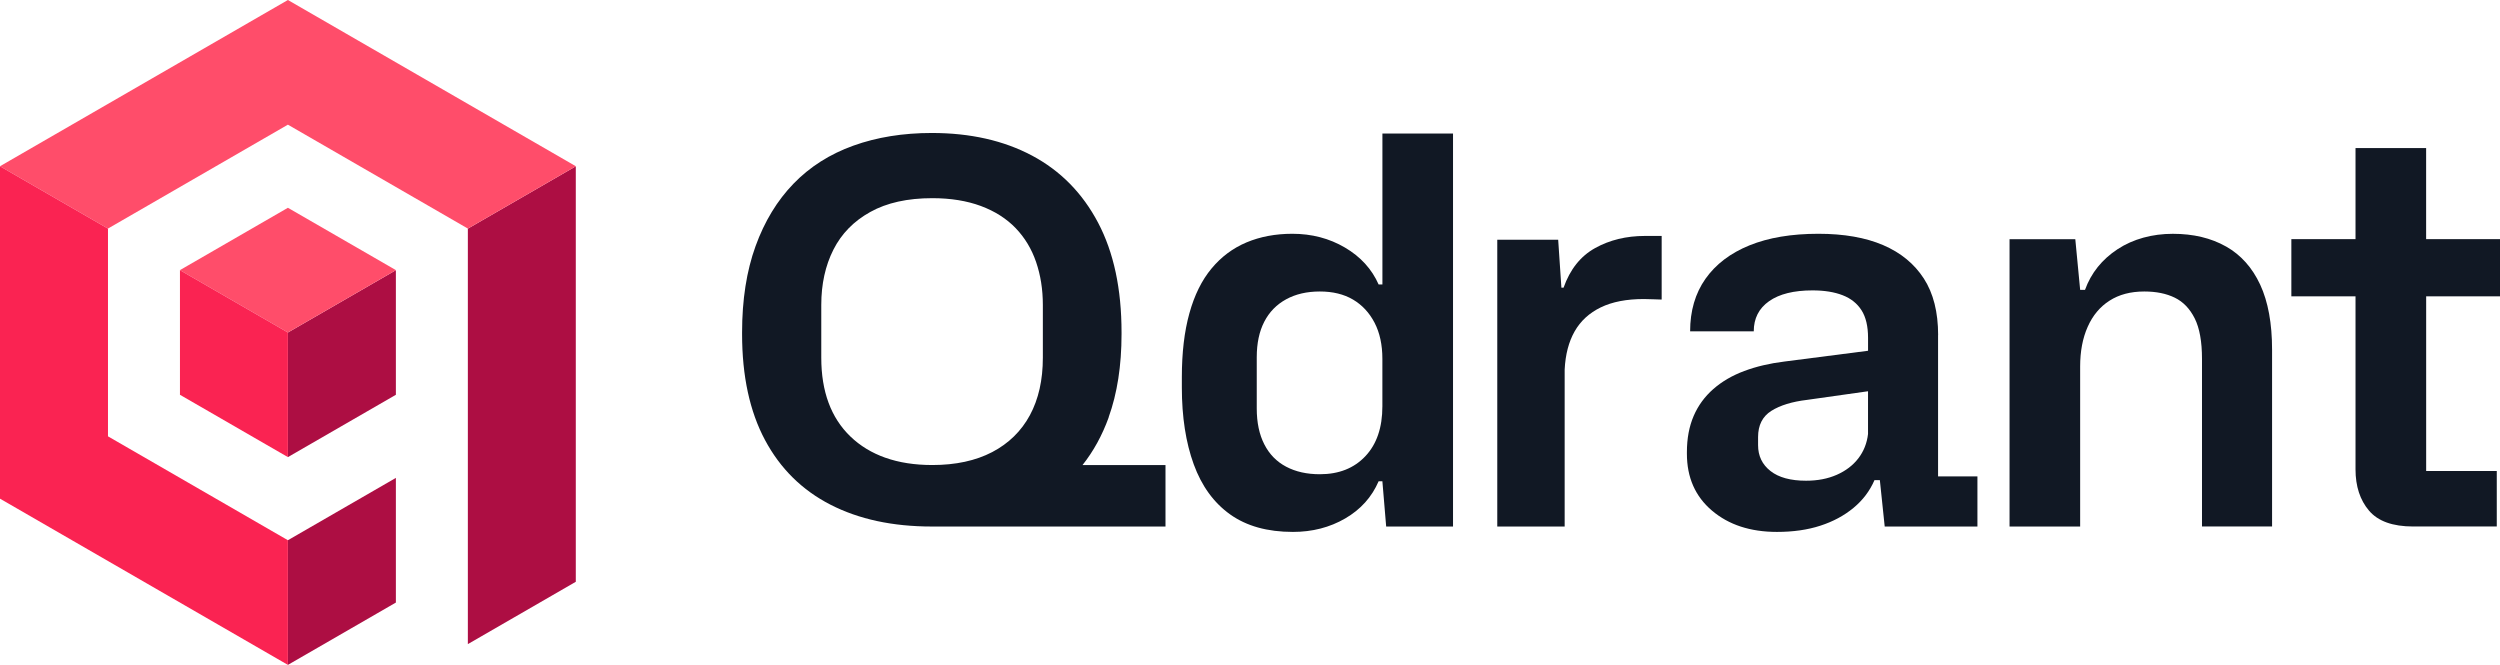
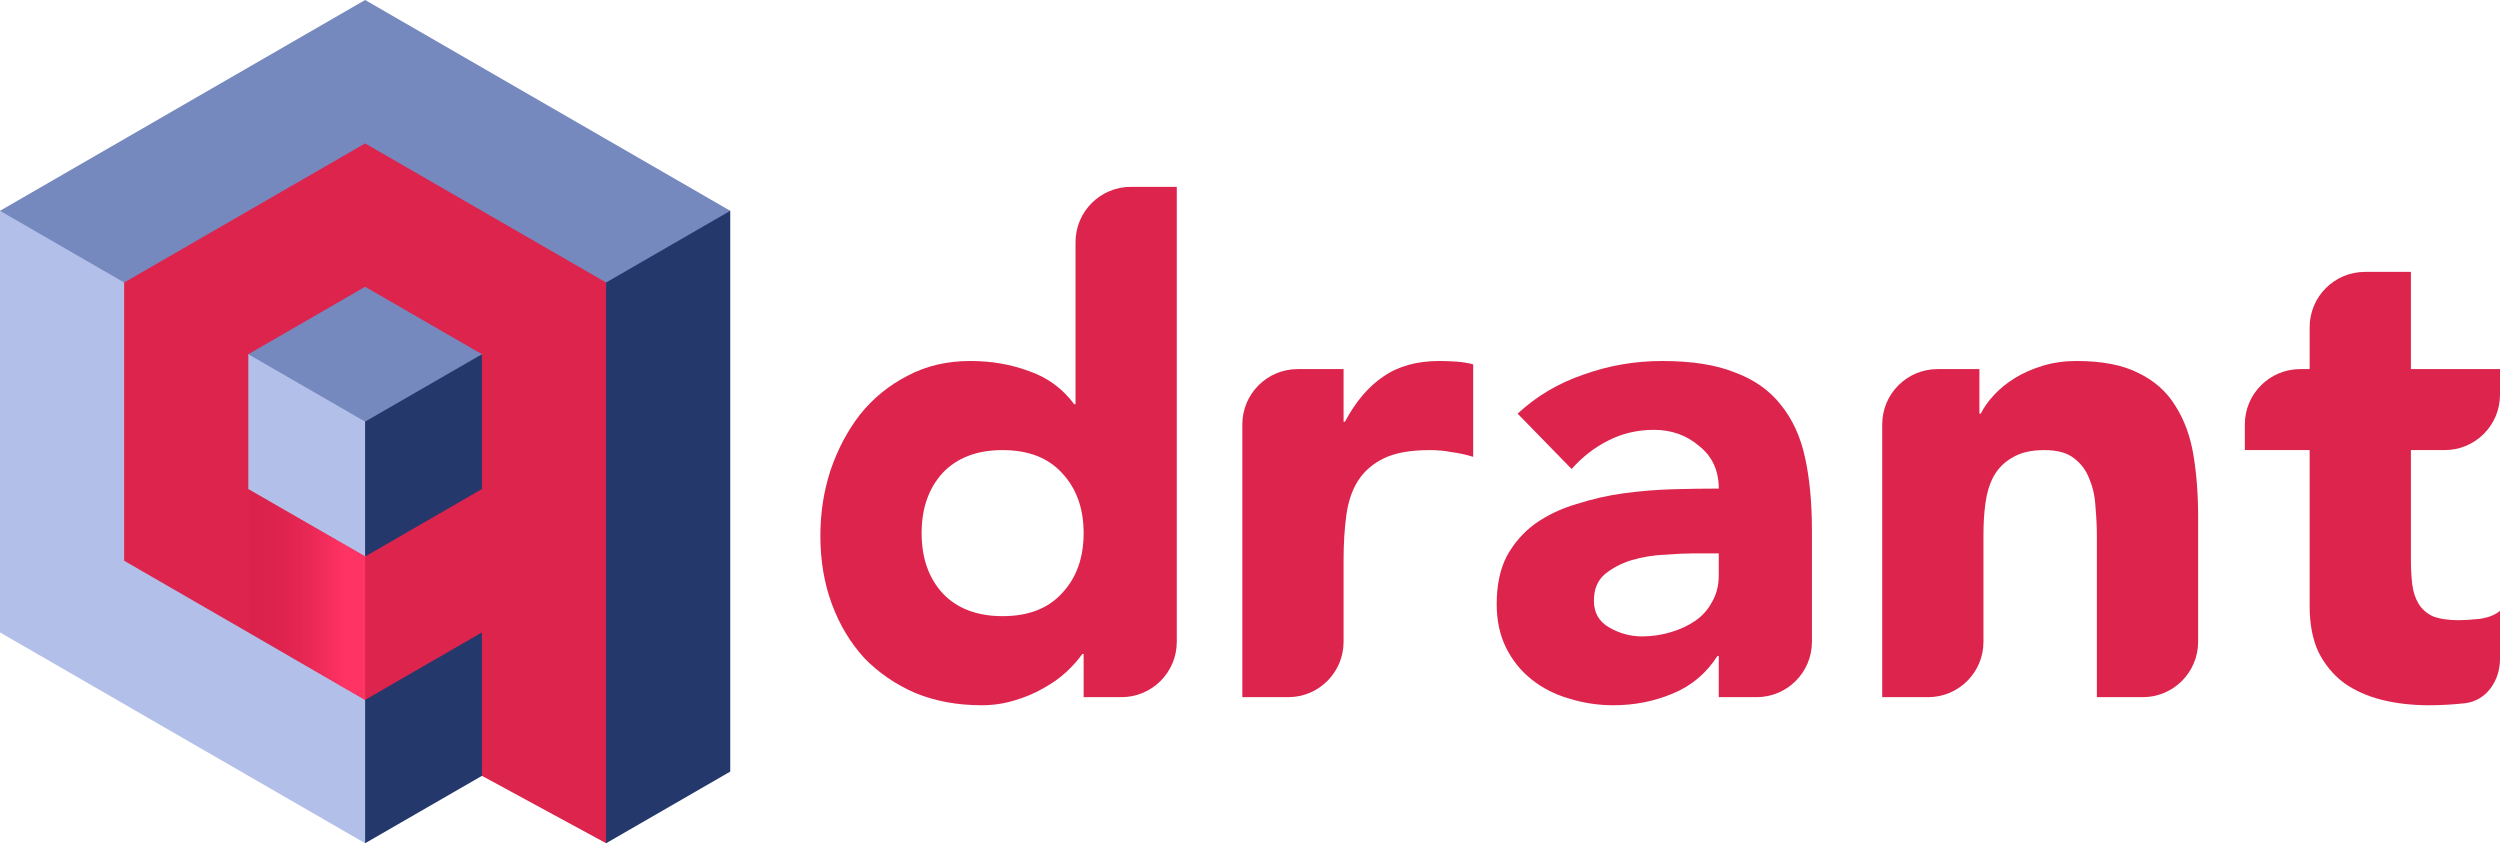
- <svg xmlns="http://www.w3.org/2000/svg" id="Capa_2" data-name="Capa 2" viewBox="0 0 752 200">
-   <defs>
-     <style>
-       .cls-1 {
-         fill: #fa2352;
-       }
- 
-       .cls-2 {
-         fill: #111824;
-       }
- 
-       .cls-3 {
-         fill: #ad0e43;
-       }
- 
-       .cls-4 {
-         fill: #ff4d6a;
-       }
-     </style>
+ <svg xmlns="http://www.w3.org/2000/svg" width="451.837" height="152.402" viewBox="0 0 451.837 152.402" fill="none" version="1.1" id="svg47">
+   <path d="m 212.686,116 c 0,5.523 -4.477,10.001 -10,10.001 h -6.836 v -7.808 h -0.244 c -0.732,1.057 -1.708,2.155 -2.928,3.293 -1.139,1.058 -2.521,2.034 -4.148,2.929 -1.545,0.894 -3.294,1.626 -5.246,2.196 -1.871,0.569 -3.823,0.853 -5.856,0.853 -4.392,0 -8.377,-0.732 -11.956,-2.196 -3.579,-1.545 -6.669,-3.66 -9.272,-6.344 -2.521,-2.765 -4.473,-6.018 -5.856,-9.759 -1.383,-3.742 -2.074,-7.849 -2.074,-12.322 0,-4.148 0.61,-8.093 1.83,-11.835 1.301,-3.822 3.091,-7.198 5.368,-10.126 2.359,-2.928 5.205,-5.245 8.54,-6.954 3.335,-1.789 7.117,-2.684 11.346,-2.684 3.823,0 7.361,0.61 10.614,1.83 3.335,1.139 6.059,3.131 8.174,5.979 h 0.244 V 43.769 c 0,-5.523 4.477,-10 10,-10 h 8.3 z M 195.85,96.354 c 0,-4.473 -1.301,-8.092 -3.904,-10.858 -2.521,-2.765 -6.1,-4.148 -10.736,-4.148 -4.636,0 -8.255,1.383 -10.858,4.148 -2.521,2.766 -3.782,6.385 -3.782,10.858 0,4.474 1.261,8.093 3.782,10.858 2.603,2.766 6.222,4.149 10.858,4.149 4.636,0 8.215,-1.383 10.736,-4.149 2.603,-2.765 3.904,-6.384 3.904,-10.858 z" fill="#dc244c" id="path10" />
+   <path d="m 224.532,76.708 c 0,-5.522 4.477,-9.999 10,-9.999 h 8.3 v 9.515 h 0.244 c 1.952,-3.659 4.27,-6.384 6.954,-8.174 2.684,-1.871 6.059,-2.806 10.126,-2.806 1.057,0 2.114,0.041 3.172,0.122 1.057,0.081 2.033,0.244 2.928,0.488 V 82.569 c -1.302,-0.407 -2.603,-0.692 -3.904,-0.855 -1.22,-0.244 -2.522,-0.366 -3.904,-0.366 -3.498,0 -6.263,0.488 -8.296,1.464 -2.034,0.976 -3.62,2.359 -4.758,4.148 -1.058,1.708 -1.749,3.782 -2.074,6.222 -0.326,2.441 -0.488,5.124 -0.488,8.052 V 116 c 0,5.523 -4.477,10.001 -10,10.001 h -8.3 z" fill="#dc244c" id="path12" />
+   <path d="m 310.643,118.559 h -0.244 c -2.033,3.172 -4.758,5.449 -8.174,6.832 -3.334,1.382 -6.872,2.073 -10.614,2.073 -2.765,0 -5.449,-0.406 -8.052,-1.219 -2.521,-0.732 -4.758,-1.871 -6.71,-3.416 -1.952,-1.546 -3.497,-3.457 -4.636,-5.735 -1.138,-2.277 -1.708,-4.92 -1.708,-7.929 0,-3.416 0.61,-6.304 1.83,-8.662 1.302,-2.359 3.01,-4.311 5.124,-5.856 2.196,-1.546 4.677,-2.725 7.442,-3.538 2.766,-0.895 5.612,-1.546 8.54,-1.953 3.01,-0.406 5.978,-0.65 8.906,-0.732 3.01,-0.081 5.775,-0.121 8.296,-0.121 0,-3.254 -1.179,-5.816 -3.538,-7.687 -2.277,-1.952 -5.002,-2.928 -8.174,-2.928 -3.009,0 -5.774,0.651 -8.296,1.952 -2.44,1.221 -4.636,2.929 -6.588,5.124 l -9.76,-10.004 c 3.416,-3.171 7.402,-5.53 11.956,-7.075 4.555,-1.627 9.272,-2.44 14.152,-2.44 5.368,0 9.76,0.691 13.176,2.074 3.498,1.301 6.263,3.253 8.296,5.856 2.115,2.603 3.579,5.816 4.392,9.638 0.814,3.742 1.22,8.093 1.22,13.054 v 20.135 c 0,5.522 -4.477,10 -10,10 h -6.836 z m -4.514,-18.545 c -1.382,0 -3.131,0.082 -5.246,0.244 -2.033,0.082 -4.026,0.407 -5.978,0.976 -1.87,0.57 -3.497,1.424 -4.88,2.562 -1.301,1.139 -1.952,2.725 -1.952,4.759 0,2.196 0.936,3.822 2.806,4.879 1.871,1.058 3.823,1.586 5.856,1.586 1.79,0 3.498,-0.244 5.124,-0.732 1.708,-0.488 3.213,-1.179 4.514,-2.074 1.302,-0.894 2.318,-2.033 3.05,-3.416 0.814,-1.382 1.22,-3.009 1.22,-4.879 v -3.905 z" fill="#dc244c" id="path14" />
+   <path d="m 340.181,76.708 c 0,-5.522 4.477,-9.999 10,-9.999 h 7.568 V 74.76 h 0.244 c 0.569,-1.138 1.382,-2.277 2.44,-3.416 1.057,-1.139 2.318,-2.155 3.782,-3.05 1.464,-0.895 3.131,-1.627 5.002,-2.196 1.87,-0.569 3.904,-0.854 6.1,-0.854 4.636,0 8.377,0.732 11.224,2.196 2.846,1.383 5.042,3.335 6.588,5.856 1.626,2.522 2.724,5.49 3.294,8.906 0.569,3.416 0.854,7.117 0.854,11.103 V 116 c 0,5.523 -4.477,10.001 -10,10.001 h -8.3 V 96.964 c 0,-1.708 -0.082,-3.456 -0.244,-5.246 -0.082,-1.87 -0.448,-3.578 -1.098,-5.123 -0.57,-1.546 -1.505,-2.807 -2.806,-3.783 -1.22,-0.976 -3.01,-1.464 -5.368,-1.464 -2.359,0 -4.27,0.448 -5.734,1.342 -1.464,0.814 -2.603,1.952 -3.416,3.416 -0.732,1.383 -1.22,2.969 -1.464,4.758 -0.244,1.79 -0.366,3.66 -0.366,5.612 V 116 c 0,5.523 -4.477,10.001 -10,10.001 h -8.3 z" fill="#dc244c" id="path16" />
+   <path d="m 451.837,71.349 c 0,5.522 -4.477,9.999 -10,9.999 h -6.104 v 19.765 c 0,1.626 0.082,3.131 0.244,4.513 0.163,1.302 0.529,2.44 1.098,3.416 0.57,0.976 1.424,1.749 2.562,2.319 1.22,0.488 2.806,0.731 4.758,0.731 0.976,0 2.237,-0.081 3.782,-0.244 1.627,-0.244 2.847,-0.731 3.66,-1.463 v 8.724 c 0,3.915 -2.452,7.557 -6.344,7.989 v 0 c -2.196,0.244 -4.351,0.366 -6.466,0.366 -3.09,0 -5.937,-0.325 -8.54,-0.976 -2.602,-0.65 -4.88,-1.667 -6.832,-3.049 -1.952,-1.464 -3.497,-3.335 -4.636,-5.613 -1.057,-2.277 -1.586,-5.042 -1.586,-8.295 V 81.348 h -11.712 v -4.64 c 0,-5.522 4.478,-9.999 10,-9.999 h 1.712 v -7.568 c 0,-5.523 4.478,-10 10,-10 h 8.3 v 17.568 h 16.104 z" fill="#dc244c" id="path18" />
+   <path fill-rule="evenodd" clip-rule="evenodd" d="M 103.789,140.085 100.751,56.302 95.247,34.212 131.982,38.101 V 139.451 l -22.44,12.951 z" fill="#24386c" id="path22" />
+   <path fill-rule="evenodd" clip-rule="evenodd" d="M 131.982,38.1 109.542,51.06 63.234,40.902 9.031,62.971 7e-4,38.1 32.991,19.05 65.991,0 98.982,19.05 Z" fill="#7589be" id="path24" />
+   <path fill-rule="evenodd" clip-rule="evenodd" d="M 0,38.1 22.44,51.06 35.448,89.746 79.369,124.888 65.991,152.4 32.991,133.349 0,114.299 V 38.099" fill="#b2bfe8" id="path26" />
+   <path fill-rule="evenodd" clip-rule="evenodd" d="M 80.868,104.559 65.991,126.491 v 25.91 l 21.11,-12.18 10.877,-16.242" fill="#24386c" id="path28" />
+   <path fill-rule="evenodd" clip-rule="evenodd" d="M 66,100.586 44.881,64.021 49.43,51.902 66.723,43.517 76.312,53.165 87.101,64.021 Z" fill="#7589be" id="path30" />
+   <path fill-rule="evenodd" clip-rule="evenodd" d="m 44.881,64.022 21.11,12.18 v 24.38 L 46.467,101.422 34.657,86.342 44.881,64.022" fill="#b2bfe8" id="path32" />
+   <path fill-rule="evenodd" clip-rule="evenodd" d="M 65.991,76.2 87.101,64.021 101.468,87.942 84.082,102.307 65.991,100.58 Z" fill="#24386c" id="path34" />
+   <path fill-rule="evenodd" clip-rule="evenodd" d="m 87.101,140.219 22.44,12.181 V 51.06 L 87.761,38.49 65.991,25.921 44.211,38.49 22.441,51.06 v 50.289 l 21.77,12.57 21.78,12.571 21.11,-12.191 z m 0,-51.83 -21.11,12.19 -21.11,-12.19 v -24.37 l 21.11,-12.19 21.11,12.19 v 24.37" fill="#dc244c" id="path36" />
+   <path d="M 66,126.5 V 100.586 L 45,88.5 v 25.871 z" fill="url(#paint0_linear_425_56)" id="path38" style="fill:url(#paint0_linear_425_56)" />
+   <defs id="defs45">
+     <linearGradient id="paint0_linear_425_56" x1="62.128" y1="105.544" x2="41.202" y2="105.544" gradientUnits="userSpaceOnUse">
+       <stop stop-color="#FF3364" id="stop40" />
+       <stop offset="1" stop-color="#C91540" stop-opacity="0" id="stop42" />
+     </linearGradient>
  </defs>
-   <g id="Vectors">
-     <g>
-       <g>
-         <path class="cls-2" d="M333.47,125.54c2.59-7.19,3.89-15.54,3.89-25.05v-.49c0-13.08-2.35-24.08-7.05-33s-11.33-15.65-19.86-20.19c-8.54-4.54-18.6-6.81-30.16-6.81-8.65,0-16.52,1.27-23.59,3.81-7.08,2.54-13.08,6.35-18,11.43-4.92,5.08-8.73,11.35-11.43,18.81-2.7,7.46-4.05,16.11-4.05,25.95v.49c0,12.65,2.3,23.27,6.89,31.86,4.59,8.6,11.16,15.08,19.7,19.46,8.54,4.38,18.7,6.57,30.49,6.57h70.28v-18.49h-24.96c3.29-4.14,5.91-8.92,7.88-14.35ZM266.34,137.7c-4.11-1.46-7.62-3.59-10.54-6.41-2.92-2.81-5.11-6.19-6.57-10.14-1.46-3.95-2.19-8.46-2.19-13.54v-15.89c0-6.27,1.22-11.81,3.65-16.62,2.43-4.81,6.13-8.59,11.11-11.35,4.97-2.76,11.19-4.14,18.65-4.14,5.51,0,10.38.79,14.59,2.35,4.22,1.57,7.7,3.79,10.46,6.65,2.76,2.87,4.81,6.27,6.16,10.22,1.35,3.95,2.03,8.24,2.03,12.89v15.89c0,6.71-1.3,12.46-3.89,17.27-2.6,4.81-6.38,8.51-11.35,11.11-4.97,2.59-10.97,3.89-18,3.89-5.3,0-10-.73-14.11-2.19Z" />
-         <path class="cls-2" d="M415.82,85.57h-1.13c-2.06-4.65-5.43-8.35-10.14-11.11-4.7-2.76-9.97-4.14-15.81-4.14-5.08,0-9.68.87-13.78,2.59-4.11,1.73-7.62,4.35-10.54,7.87-2.92,3.51-5.14,8-6.65,13.46-1.52,5.46-2.27,11.87-2.27,19.22v3.08c0,8.87,1.19,16.57,3.57,23.11,2.38,6.54,6.03,11.57,10.95,15.08,4.92,3.51,11.21,5.27,18.89,5.27,5.84,0,11.08-1.35,15.73-4.05,4.65-2.7,8-6.43,10.05-11.19h1.13l1.14,13.62h20.11V40.16h-21.24v45.41ZM415.82,122.22c0,6.38-1.7,11.38-5.11,15-3.41,3.62-7.97,5.43-13.7,5.43-3.89,0-7.27-.75-10.14-2.27-2.87-1.51-5.06-3.76-6.57-6.73-1.52-2.97-2.27-6.57-2.27-10.78v-15.41c0-4.22.76-7.78,2.27-10.7,1.51-2.92,3.7-5.16,6.57-6.73,2.86-1.57,6.24-2.35,10.14-2.35s7.22.81,9.97,2.43,4.92,3.95,6.49,6.97c1.57,3.03,2.35,6.65,2.35,10.86v14.27Z" />
-         <path class="cls-2" d="M582.99,100.81c0-6.92-1.43-12.59-4.3-17.03-2.87-4.43-6.95-7.78-12.24-10.05-5.3-2.27-11.78-3.41-19.46-3.41-8.11,0-15.03,1.16-20.76,3.49-5.73,2.33-10.13,5.68-13.22,10.05-3.08,4.38-4.62,9.65-4.62,15.81h19.14c0-3.89,1.54-6.92,4.62-9.08,3.08-2.16,7.43-3.24,13.05-3.24,3.57,0,6.59.49,9.08,1.46,2.49.97,4.38,2.49,5.68,4.54,1.3,2.05,1.95,4.81,1.95,8.27v3.89l-25.14,3.24c-4.43.54-8.46,1.49-12.08,2.84-3.62,1.35-6.73,3.16-9.32,5.43-2.59,2.27-4.57,4.97-5.92,8.11-1.35,3.14-2.03,6.76-2.03,10.86v.49c0,7.14,2.51,12.84,7.54,17.11,5.03,4.27,11.54,6.41,19.54,6.41,4.87,0,9.22-.62,13.05-1.87,3.84-1.24,7.16-3.03,9.97-5.35,2.81-2.32,4.92-5.11,6.32-8.35h1.62l1.46,13.95h27.89v-15.08h-11.84v-42.49ZM561.91,130.49c-.32,2.81-1.3,5.27-2.92,7.38s-3.79,3.76-6.49,4.95c-2.7,1.19-5.78,1.78-9.24,1.78-4.65,0-8.22-.97-10.7-2.92-2.49-1.95-3.73-4.54-3.73-7.78v-2.43c0-3.57,1.32-6.19,3.97-7.87,2.65-1.67,6.24-2.78,10.78-3.32l18.32-2.59v12.81Z" />
-         <path class="cls-2" d="M669.57,74.14c-4.49-2.54-9.81-3.81-15.97-3.81s-11.92,1.54-16.62,4.62c-4.7,3.08-7.97,7.16-9.81,12.24h-1.46l-1.46-15.24h-19.78v86.43h21.24v-48.16c0-4.54.75-8.51,2.27-11.92,1.51-3.41,3.7-6.03,6.57-7.86,2.86-1.84,6.35-2.76,10.46-2.76,3.57,0,6.62.62,9.16,1.86,2.54,1.24,4.54,3.32,6,6.24,1.46,2.92,2.19,6.97,2.19,12.16v50.43h21.08v-53.19c0-7.89-1.19-14.41-3.57-19.54-2.38-5.13-5.81-8.97-10.3-11.51Z" />
-         <path class="cls-2" d="M752,89.13v-17.19h-22.22v-27.41h-21.24v27.41h-19.3v17.19h19.3v52.05c0,5.08,1.35,9.22,4.05,12.41,2.7,3.19,7.13,4.78,13.3,4.78h25.14v-16.7h-21.24v-52.54h22.22Z" />
-         <path class="cls-2" d="M494.81,70.97c-5.62,0-10.62,1.22-15,3.65s-7.54,6.4-9.49,11.92h-.65l-.97-14.43h-18.32v86.27h20.27v-47.19c.22-4.54,1.22-8.38,3-11.51,1.78-3.13,4.4-5.54,7.86-7.22,3.46-1.68,7.78-2.51,12.97-2.51,1.08,0,2.08.03,3,.08.92.06,1.7.08,2.35.08v-19.14h-5.03Z" />
-       </g>
-       <g>
-         <polygon class="cls-3" points="173.2 50.02 173.2 175 140.73 193.75 140.73 68.77 173.2 50.02" />
-         <polygon class="cls-3" points="119.08 143.75 119.08 181.25 86.6 200 86.6 162.5 119.08 143.75" />
-         <polygon class="cls-4" points="173.2 50 173.2 50.02 140.73 68.77 140.73 68.75 86.6 37.5 32.48 68.75 32.48 68.77 0 50.02 0 50 86.6 0 173.2 50" />
-         <polygon class="cls-1" points="86.6 162.5 86.6 200 0 150 0 50.02 32.48 68.77 32.48 131.25 86.6 162.5" />
-         <polygon class="cls-3" points="119.08 81.27 119.08 118.75 86.6 137.5 86.6 100.02 119.08 81.27" />
-         <polygon class="cls-4" points="119.08 81.25 119.08 81.27 86.6 100.02 54.13 81.27 54.13 81.25 86.6 62.5 119.08 81.25" />
-         <polygon class="cls-1" points="86.6 100.02 86.6 137.5 54.13 118.75 54.13 81.27 86.6 100.02" />
-       </g>
-     </g>
-   </g>
</svg>
